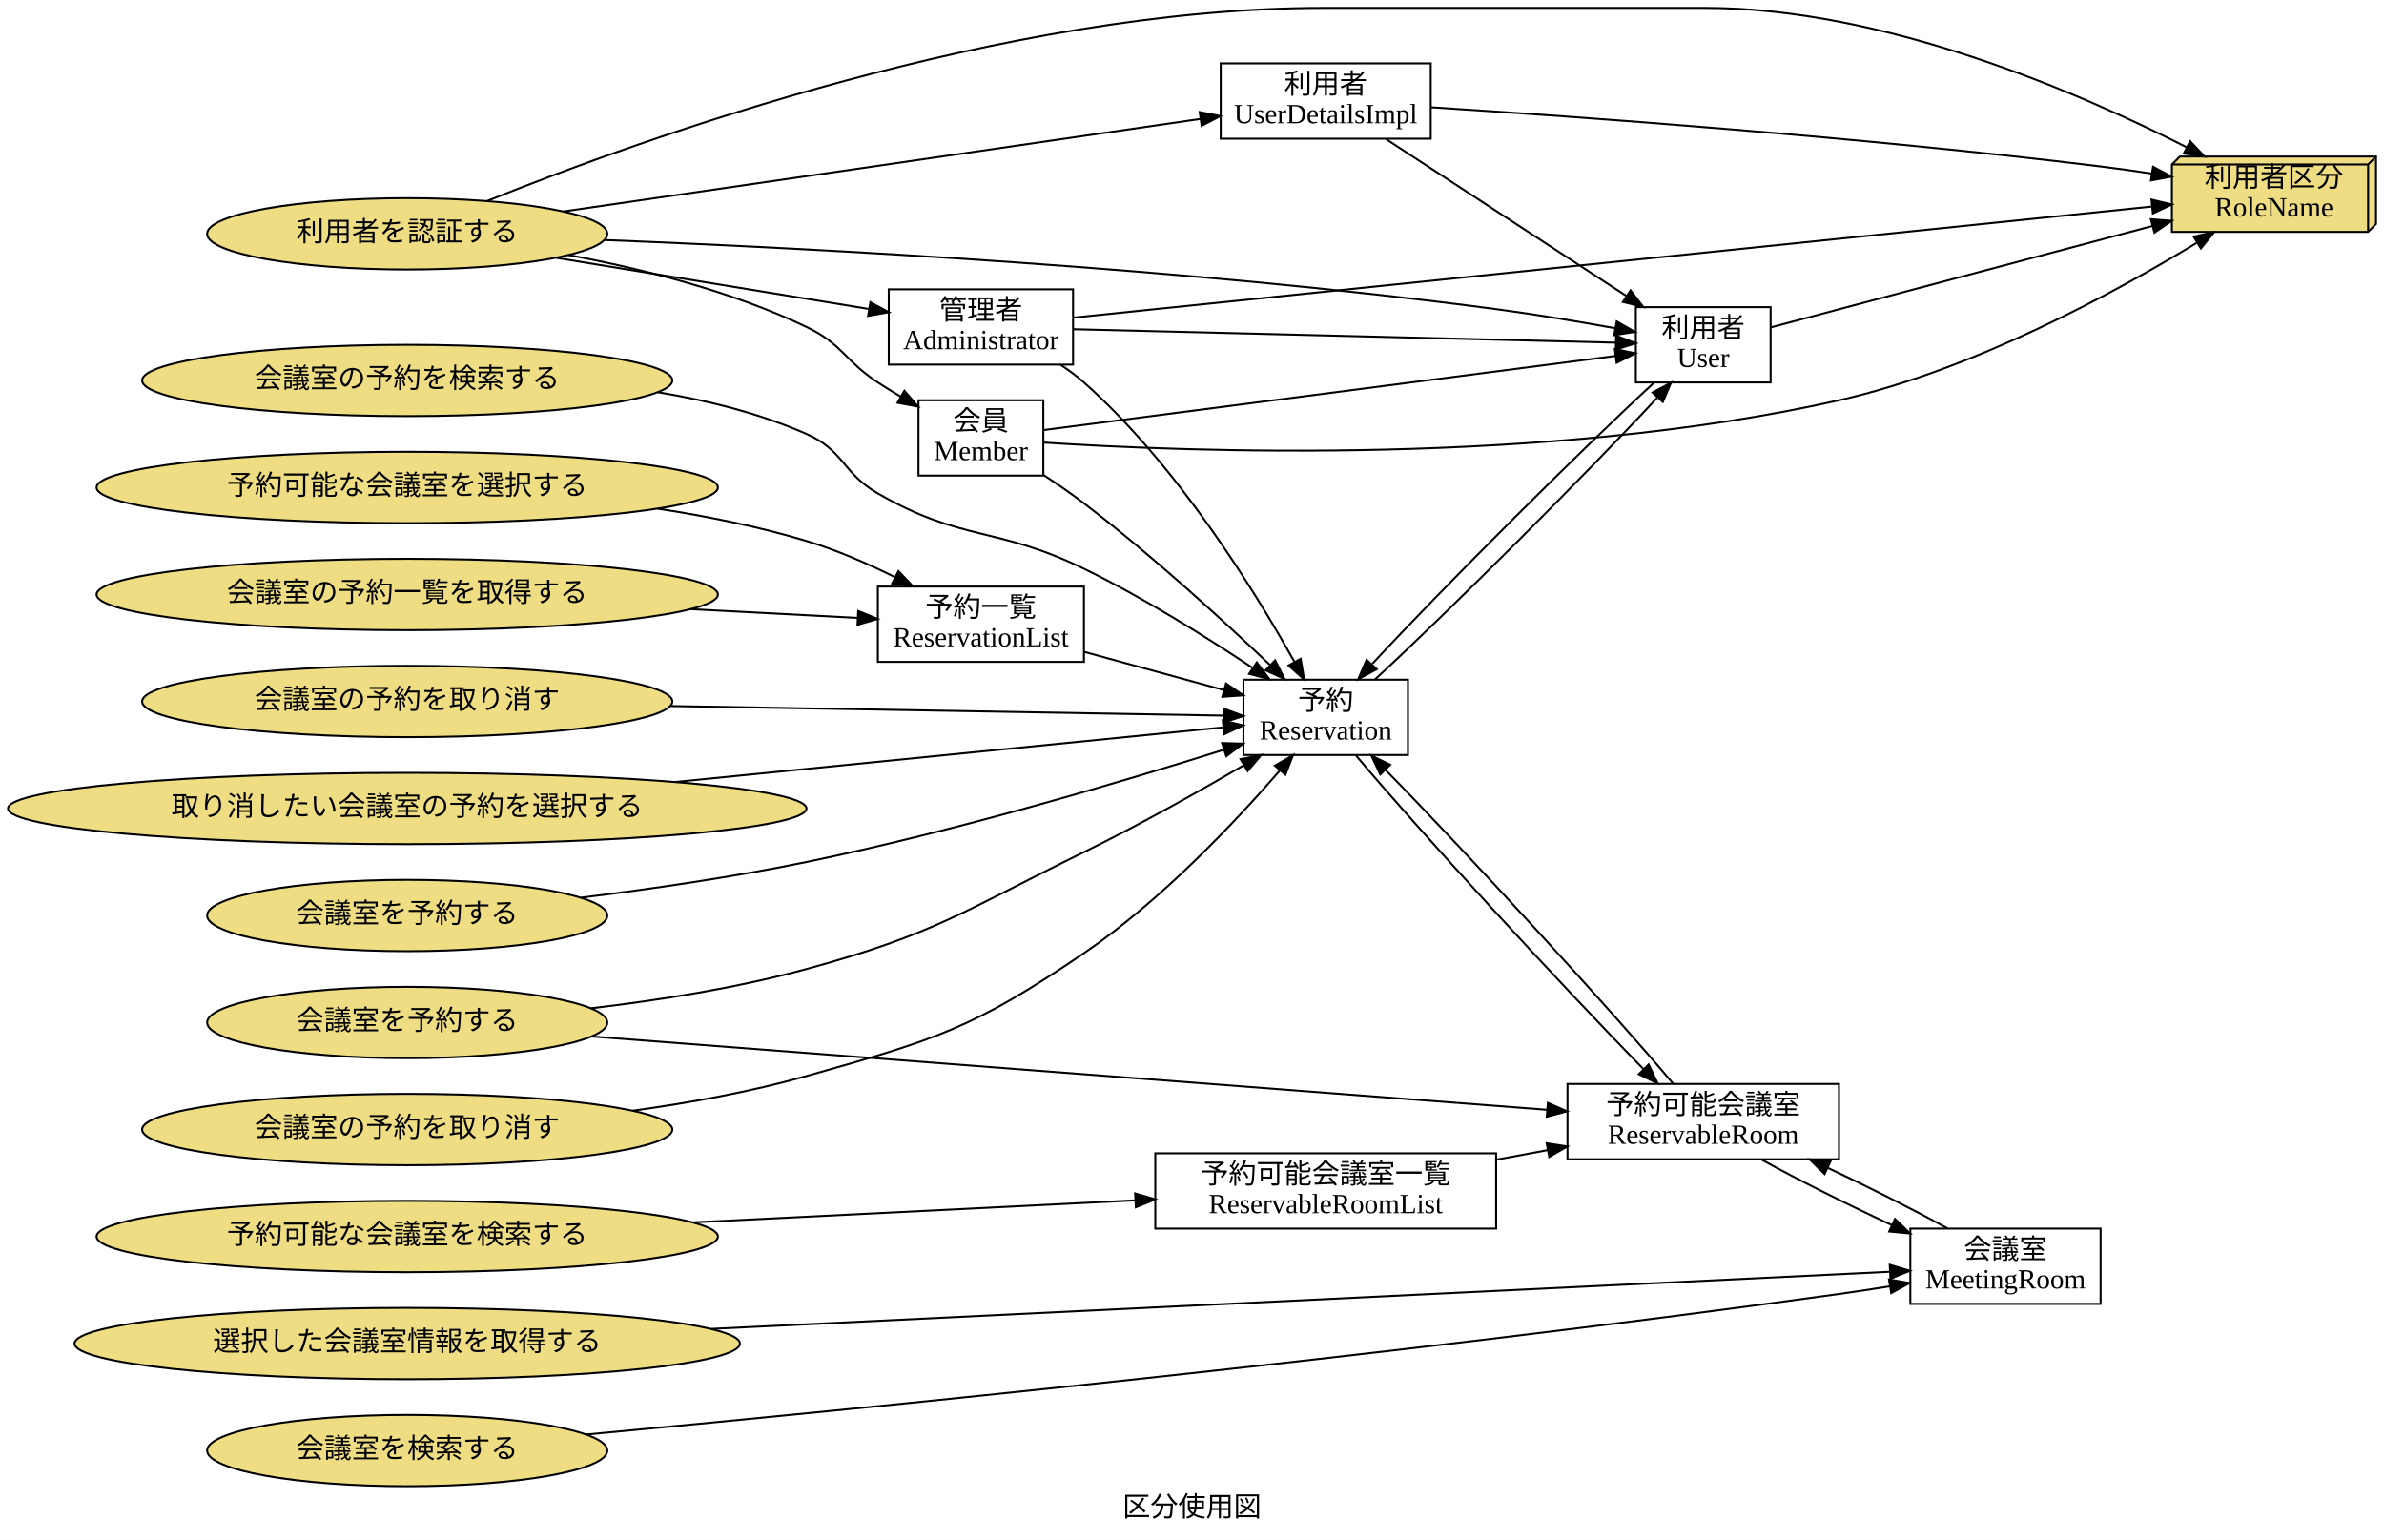
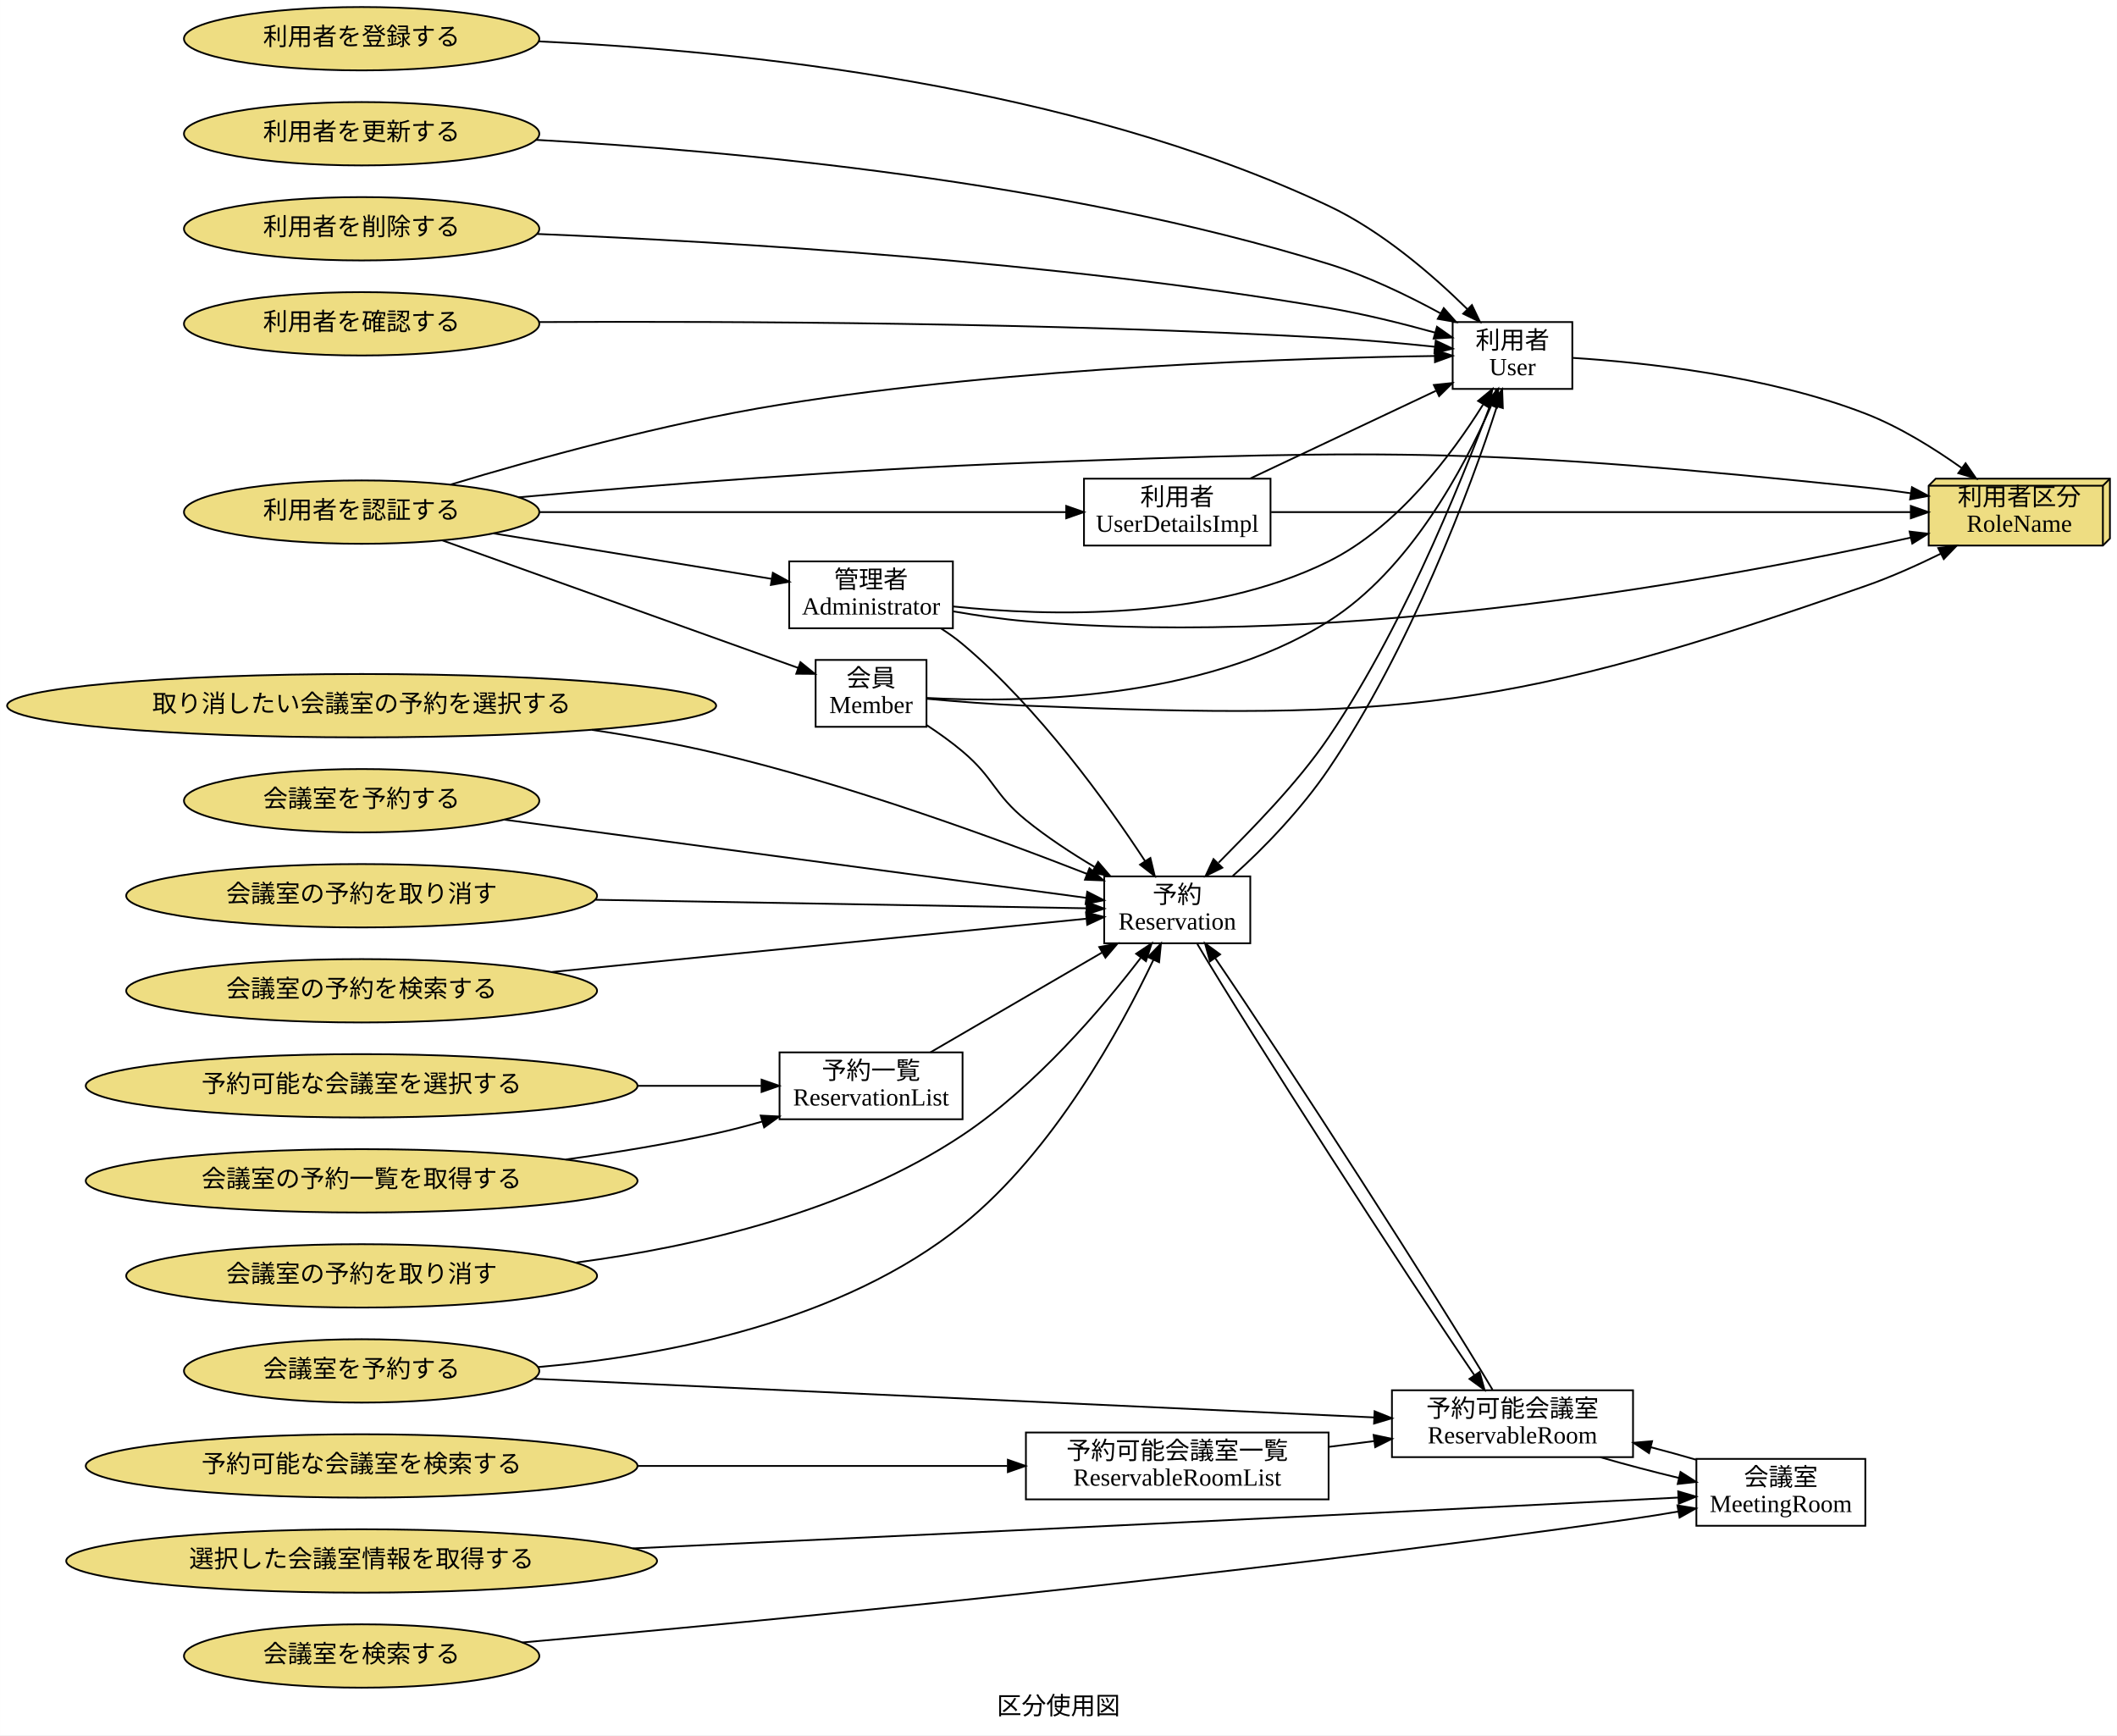
- <svg xmlns="http://www.w3.org/2000/svg" xmlns:xlink="http://www.w3.org/1999/xlink" width="1203pt" height="777pt" viewBox="0.00 0.00 1202.96 777.00">
-   <g id="graph0" class="graph" transform="scale(1 1) rotate(0) translate(4 773)">
-     <polygon fill="white" stroke="transparent" points="-4,4 -4,-773 1198.96,-773 1198.96,4 -4,4" />
+ <svg xmlns="http://www.w3.org/2000/svg" xmlns:xlink="http://www.w3.org/1999/xlink" width="1203pt" height="986pt" viewBox="0.00 0.00 1202.96 986.00">
+   <g id="graph0" class="graph" transform="scale(1 1) rotate(0) translate(4 982)">
+     <polygon fill="white" stroke="transparent" points="-4,4 -4,-982 1198.96,-982 1198.96,4 -4,4" />
    <text text-anchor="middle" x="597.48" y="-7.8" font-family="Times New Roman,serif" font-size="14.00">区分使用図
        </text>
    <g id="node1" class="node">
-       <polygon fill="#eedd82" stroke="black" points="1194.96,-694 1095.96,-694 1091.96,-690 1091.96,-656 1190.96,-656 1194.96,-660 1194.96,-694" />
-       <polyline fill="none" stroke="black" points="1190.96,-690 1091.96,-690 " />
-       <polyline fill="none" stroke="black" points="1190.96,-690 1190.96,-656 " />
-       <polyline fill="none" stroke="black" points="1190.96,-690 1194.96,-694 " />
-       <text text-anchor="middle" x="1143.46" y="-678.8" font-family="Times New Roman,serif" font-size="14.00">
+       <polygon fill="#eedd82" stroke="black" points="1194.96,-710 1095.96,-710 1091.96,-706 1091.96,-672 1190.96,-672 1194.96,-676 1194.96,-710" />
+       <polyline fill="none" stroke="black" points="1190.96,-706 1091.96,-706 " />
+       <polyline fill="none" stroke="black" points="1190.96,-706 1190.96,-672 " />
+       <polyline fill="none" stroke="black" points="1190.96,-706 1194.96,-710 " />
+       <text text-anchor="middle" x="1143.46" y="-694.8" font-family="Times New Roman,serif" font-size="14.00">
                利用者区分
            </text>
-       <text text-anchor="middle" x="1143.46" y="-663.8" font-family="Times New Roman,serif" font-size="14.00">
+       <text text-anchor="middle" x="1143.46" y="-679.8" font-family="Times New Roman,serif" font-size="14.00">
                RoleName
            </text>
    </g>
    <g id="node2" class="node">
      <g id="a_node2">
        <a xlink:href="https://github.com/k2works/application_programing_excercise_2022/tree/take13/src/main/java/mrs/application/scenario/MeetingRoomReservationScenario.java" xlink:title="MeetingRoomReservationScenario.cancel(Reservation)">
-           <ellipse fill="#eedd82" stroke="black" cx="201.48" cy="-419" rx="133.78" ry="18" />
-           <text text-anchor="middle" x="201.48" y="-415.3" font-family="Times New Roman,serif" font-size="14.00">会議室の予約を取り消す
-                     </text>
-         </a>
-       </g>
-     </g>
-     <g id="node18" class="node">
-       <polygon fill="white" stroke="black" points="706.46,-430 623.46,-430 623.46,-392 706.46,-392 706.46,-430" />
-       <text text-anchor="middle" x="664.96" y="-414.8" font-family="Times New Roman,serif" font-size="14.00">予約
-             </text>
-       <text text-anchor="middle" x="664.96" y="-399.8" font-family="Times New Roman,serif" font-size="14.00">
+           <ellipse fill="#eedd82" stroke="black" cx="201.48" cy="-257" rx="133.78" ry="18" />
+           <text text-anchor="middle" x="201.48" y="-253.3" font-family="Times New Roman,serif" font-size="14.00">会議室の予約を取り消す
+                     </text>
+         </a>
+       </g>
+     </g>
+     <g id="node22" class="node">
+       <polygon fill="white" stroke="black" points="706.46,-484 623.46,-484 623.46,-446 706.46,-446 706.46,-484" />
+       <text text-anchor="middle" x="664.96" y="-468.8" font-family="Times New Roman,serif" font-size="14.00">予約
+             </text>
+       <text text-anchor="middle" x="664.96" y="-453.8" font-family="Times New Roman,serif" font-size="14.00">
                Reservation
            </text>
    </g>
    <g id="edge18" class="edge">
-       <path fill="none" stroke="black" d="M334.42,-416.71C427.34,-415.1 546.62,-413.03 613.2,-411.88" />
-       <polygon fill="black" stroke="black" points="613.49,-415.38 623.43,-411.7 613.37,-408.38 613.49,-415.38" />
+       <path fill="none" stroke="black" d="M323.4,-264.57C392.5,-273.75 478.03,-293.74 542.96,-337 584.48,-364.66 622.22,-409.04 644.13,-437.6" />
+       <polygon fill="black" stroke="black" points="641.6,-440.05 650.42,-445.92 647.18,-435.83 641.6,-440.05" />
    </g>
    <g id="node3" class="node">
      <g id="a_node3">
        <a xlink:href="https://github.com/k2works/application_programing_excercise_2022/tree/take13/src/main/java/mrs/application/scenario/MeetingRoomReservationScenario.java" xlink:title="MeetingRoomReservationScenario.findMeetingRoom(RoomId)">
          <ellipse fill="#eedd82" stroke="black" cx="201.48" cy="-95" rx="167.87" ry="18" />
          <text text-anchor="middle" x="201.48" y="-91.3" font-family="Times New Roman,serif" font-size="14.00">選択した会議室情報を取得する
                    </text>
        </a>
      </g>
    </g>
-     <g id="node20" class="node">
+     <g id="node24" class="node">
      <polygon fill="white" stroke="black" points="1055.96,-153 959.96,-153 959.96,-115 1055.96,-115 1055.96,-153" />
      <text text-anchor="middle" x="1007.96" y="-137.8" font-family="Times New Roman,serif" font-size="14.00">
                会議室
            </text>
      <text text-anchor="middle" x="1007.96" y="-122.8" font-family="Times New Roman,serif" font-size="14.00">
                MeetingRoom
            </text>
    </g>
    <g id="edge19" class="edge">
-       <path fill="none" stroke="black" d="M354.74,-102.38C535.11,-111.13 826.58,-125.26 949.44,-131.21" />
-       <polygon fill="black" stroke="black" points="949.59,-134.72 959.74,-131.71 949.92,-127.73 949.59,-134.72" />
+       <path fill="none" stroke="black" d="M355.57,-102.12C465.58,-107.27 617.43,-114.44 750.96,-121 819.3,-124.35 897.9,-128.37 949.77,-131.04" />
+       <polygon fill="black" stroke="black" points="949.62,-134.54 959.78,-131.56 949.98,-127.55 949.62,-134.54" />
    </g>
    <g id="node4" class="node">
      <g id="a_node4">
        <a xlink:href="https://github.com/k2works/application_programing_excercise_2022/tree/take13/src/main/java/mrs/application/scenario/MeetingRoomReservationScenario.java" xlink:title="MeetingRoomReservationScenario.findOne(ReservationId)">
-           <ellipse fill="#eedd82" stroke="black" cx="201.48" cy="-365" rx="201.46" ry="18" />
-           <text text-anchor="middle" x="201.48" y="-361.3" font-family="Times New Roman,serif" font-size="14.00">取り消したい会議室の予約を選択する
+           <ellipse fill="#eedd82" stroke="black" cx="201.48" cy="-581" rx="201.46" ry="18" />
+           <text text-anchor="middle" x="201.48" y="-577.3" font-family="Times New Roman,serif" font-size="14.00">取り消したい会議室の予約を選択する
                    </text>
        </a>
      </g>
    </g>
    <g id="edge20" class="edge">
-       <path fill="none" stroke="black" d="M336.58,-378.37C429.16,-387.6 547.08,-399.35 613.16,-405.94" />
-       <polygon fill="black" stroke="black" points="613.01,-409.44 623.3,-406.95 613.7,-402.47 613.01,-409.44" />
+       <path fill="none" stroke="black" d="M332.31,-567.28C355.96,-563.71 380.32,-559.33 402.96,-554 477.98,-536.34 561.86,-505.69 613.79,-485.38" />
+       <polygon fill="black" stroke="black" points="615.08,-488.63 623.11,-481.71 612.52,-482.12 615.08,-488.63" />
    </g>
    <g id="node5" class="node">
      <g id="a_node5">
        <a xlink:href="https://github.com/k2works/application_programing_excercise_2022/tree/take13/src/main/java/mrs/application/scenario/MeetingRoomReservationScenario.java" xlink:title="MeetingRoomReservationScenario.findReservations(ReservableRoomId)">
-           <ellipse fill="#eedd82" stroke="black" cx="201.48" cy="-527" rx="156.77" ry="18" />
-           <text text-anchor="middle" x="201.48" y="-523.3" font-family="Times New Roman,serif" font-size="14.00">予約可能な会議室を選択する
-                     </text>
-         </a>
-       </g>
-     </g>
-     <g id="node19" class="node">
-       <polygon fill="white" stroke="black" points="542.96,-477 438.96,-477 438.96,-439 542.96,-439 542.96,-477" />
-       <text text-anchor="middle" x="490.96" y="-461.8" font-family="Times New Roman,serif" font-size="14.00">
+           <ellipse fill="#eedd82" stroke="black" cx="201.48" cy="-365" rx="156.77" ry="18" />
+           <text text-anchor="middle" x="201.48" y="-361.3" font-family="Times New Roman,serif" font-size="14.00">予約可能な会議室を選択する
+                     </text>
+         </a>
+       </g>
+     </g>
+     <g id="node23" class="node">
+       <polygon fill="white" stroke="black" points="542.96,-384 438.96,-384 438.96,-346 542.96,-346 542.96,-384" />
+       <text text-anchor="middle" x="490.96" y="-368.8" font-family="Times New Roman,serif" font-size="14.00">
                予約一覧
            </text>
-       <text text-anchor="middle" x="490.96" y="-446.8" font-family="Times New Roman,serif" font-size="14.00">
+       <text text-anchor="middle" x="490.96" y="-353.8" font-family="Times New Roman,serif" font-size="14.00">
                ReservationList
            </text>
    </g>
    <g id="edge21" class="edge">
-       <path fill="none" stroke="black" d="M327.84,-516.32C353.03,-512.45 379.08,-507.17 402.96,-500 417.97,-495.49 433.62,-488.68 447.43,-481.84" />
-       <polygon fill="black" stroke="black" points="449.35,-484.8 456.67,-477.14 446.17,-478.56 449.35,-484.8" />
+       <path fill="none" stroke="black" d="M358.42,-365C383.26,-365 407.62,-365 428.48,-365" />
+       <polygon fill="black" stroke="black" points="428.75,-368.5 438.75,-365 428.75,-361.5 428.75,-368.5" />
    </g>
    <g id="node6" class="node">
      <g id="a_node6">
        <a xlink:href="https://github.com/k2works/application_programing_excercise_2022/tree/take13/src/main/java/mrs/application/scenario/MeetingRoomReservationScenario.java" xlink:title="MeetingRoomReservationScenario.reserve(Reservation)">
-           <ellipse fill="#eedd82" stroke="black" cx="201.48" cy="-311" rx="100.98" ry="18" />
-           <text text-anchor="middle" x="201.48" y="-307.3" font-family="Times New Roman,serif" font-size="14.00">会議室を予約する
+           <ellipse fill="#eedd82" stroke="black" cx="201.48" cy="-527" rx="100.98" ry="18" />
+           <text text-anchor="middle" x="201.48" y="-523.3" font-family="Times New Roman,serif" font-size="14.00">会議室を予約する
                    </text>
        </a>
      </g>
    </g>
    <g id="edge22" class="edge">
-       <path fill="none" stroke="black" d="M289.27,-320.02C324.71,-324.4 365.99,-330.38 402.96,-338 477.21,-353.31 561.38,-378.26 613.58,-394.66" />
-       <polygon fill="black" stroke="black" points="612.67,-398.04 623.26,-397.72 614.78,-391.37 612.67,-398.04" />
+       <path fill="none" stroke="black" d="M282.6,-516.24C377.58,-503.48 533.02,-482.59 612.96,-471.85" />
+       <polygon fill="black" stroke="black" points="613.81,-475.27 623.26,-470.47 612.88,-468.33 613.81,-475.27" />
    </g>
    <g id="node7" class="node">
      <g id="a_node7">
-         <a xlink:href="https://github.com/k2works/application_programing_excercise_2022/tree/take13/src/main/java/mrs/application/service/auth/UserService.java" xlink:title="UserService.loadUserByUsername(String)">
-           <ellipse fill="#eedd82" stroke="black" cx="201.48" cy="-655" rx="100.98" ry="18" />
-           <text text-anchor="middle" x="201.48" y="-651.3" font-family="Times New Roman,serif" font-size="14.00">利用者を認証する
-                     </text>
-         </a>
-       </g>
-     </g>
-     <g id="edge25" class="edge">
-       <path fill="none" stroke="black" d="M241.79,-671.58C320.45,-703.19 503.45,-769 663.96,-769 663.96,-769 663.96,-769 856.46,-769 946.39,-769 1044.62,-726.54 1099.38,-698.7" />
-       <polygon fill="black" stroke="black" points="1101.15,-701.72 1108.43,-694.02 1097.94,-695.5 1101.15,-701.72" />
-     </g>
-     <g id="node14" class="node">
-       <polygon fill="white" stroke="black" points="537.46,-627 444.46,-627 444.46,-589 537.46,-589 537.46,-627" />
-       <text text-anchor="middle" x="490.96" y="-611.8" font-family="Times New Roman,serif" font-size="14.00">管理者
-             </text>
-       <text text-anchor="middle" x="490.96" y="-596.8" font-family="Times New Roman,serif" font-size="14.00">
-                 Administrator
+         <a xlink:href="https://github.com/k2works/application_programing_excercise_2022/tree/take13/src/main/java/mrs/application/service/auth/UserManagementService.java" xlink:title="UserManagementService.delete(User)">
+           <ellipse fill="#eedd82" stroke="black" cx="201.48" cy="-852" rx="100.98" ry="18" />
+           <text text-anchor="middle" x="201.48" y="-848.3" font-family="Times New Roman,serif" font-size="14.00">利用者を削除する
+                     </text>
+         </a>
+       </g>
+     </g>
+     <g id="node20" class="node">
+       <polygon fill="white" stroke="black" points="889.46,-799 821.46,-799 821.46,-761 889.46,-761 889.46,-799" />
+       <text text-anchor="middle" x="855.46" y="-783.8" font-family="Times New Roman,serif" font-size="14.00">利用者
+             </text>
+       <text text-anchor="middle" x="855.46" y="-768.8" font-family="Times New Roman,serif" font-size="14.00">
+                 User
            </text>
    </g>
    <g id="edge23" class="edge">
-       <path fill="none" stroke="black" d="M276.52,-642.9C325.75,-634.85 389.38,-624.44 434.32,-617.1" />
-       <polygon fill="black" stroke="black" points="435.16,-620.51 444.46,-615.44 434.03,-613.6 435.16,-620.51" />
-     </g>
-     <g id="node15" class="node">
-       <polygon fill="white" stroke="black" points="522.46,-571 459.46,-571 459.46,-533 522.46,-533 522.46,-571" />
-       <text text-anchor="middle" x="490.96" y="-555.8" font-family="Times New Roman,serif" font-size="14.00">会員
-             </text>
-       <text text-anchor="middle" x="490.96" y="-540.8" font-family="Times New Roman,serif" font-size="14.00">
-                 Member
-             </text>
-     </g>
-     <g id="edge24" class="edge">
-       <path fill="none" stroke="black" d="M282.72,-644.33C320.49,-637.3 365.38,-625.95 402.96,-608 421.25,-599.26 422.03,-591.13 438.96,-580 442.67,-577.56 446.61,-575.14 450.59,-572.79" />
-       <polygon fill="black" stroke="black" points="452.35,-575.81 459.29,-567.81 448.88,-569.74 452.35,-575.81" />
-     </g>
-     <g id="node16" class="node">
-       <polygon fill="white" stroke="black" points="889.46,-618 821.46,-618 821.46,-580 889.46,-580 889.46,-618" />
-       <text text-anchor="middle" x="855.46" y="-602.8" font-family="Times New Roman,serif" font-size="14.00">利用者
-             </text>
-       <text text-anchor="middle" x="855.46" y="-587.8" font-family="Times New Roman,serif" font-size="14.00">
-                 User
-             </text>
-     </g>
-     <g id="edge26" class="edge">
-       <path fill="none" stroke="black" d="M300.94,-651.88C411.01,-647.54 594.36,-637.74 750.96,-617 770.8,-614.37 792.63,-610.69 811.12,-607.34" />
-       <polygon fill="black" stroke="black" points="811.81,-610.78 821.01,-605.53 810.54,-603.89 811.81,-610.78" />
-     </g>
-     <g id="node17" class="node">
-       <polygon fill="white" stroke="black" points="717.96,-741 611.96,-741 611.96,-703 717.96,-703 717.96,-741" />
-       <text text-anchor="middle" x="664.96" y="-725.8" font-family="Times New Roman,serif" font-size="14.00">利用者
-             </text>
-       <text text-anchor="middle" x="664.96" y="-710.8" font-family="Times New Roman,serif" font-size="14.00">
-                 UserDetailsImpl
-             </text>
-     </g>
-     <g id="edge27" class="edge">
-       <path fill="none" stroke="black" d="M280.24,-666.29C370.74,-679.43 518.38,-700.86 601.67,-712.96" />
-       <polygon fill="black" stroke="black" points="601.35,-716.45 611.75,-714.42 602.36,-709.52 601.35,-716.45" />
+       <path fill="none" stroke="black" d="M301.21,-849.05C411.52,-844.56 595.08,-833.52 750.96,-807 771.04,-803.58 792.92,-798.14 811.36,-793.03" />
+       <polygon fill="black" stroke="black" points="812.55,-796.33 821.22,-790.24 810.65,-789.59 812.55,-796.33" />
    </g>
    <g id="node8" class="node">
      <g id="a_node8">
-         <a xlink:href="https://github.com/k2works/application_programing_excercise_2022/tree/take13/src/main/java/mrs/application/service/reservation/ReservationService.java" xlink:title="ReservationService.cancel(Reservation)">
-           <ellipse fill="#eedd82" stroke="black" cx="201.48" cy="-203" rx="133.78" ry="18" />
-           <text text-anchor="middle" x="201.48" y="-199.3" font-family="Times New Roman,serif" font-size="14.00">会議室の予約を取り消す
-                     </text>
-         </a>
-       </g>
-     </g>
-     <g id="edge28" class="edge">
-       <path fill="none" stroke="black" d="M315.24,-212.5C344.16,-216.48 375,-222.1 402.96,-230 468.45,-248.5 486.68,-253.75 542.96,-292 581.83,-318.42 619.24,-358.11 641.91,-384.28" />
-       <polygon fill="black" stroke="black" points="639.31,-386.62 648.46,-391.94 644.62,-382.07 639.31,-386.62" />
+         <a xlink:href="https://github.com/k2works/application_programing_excercise_2022/tree/take13/src/main/java/mrs/application/service/auth/UserManagementService.java" xlink:title="UserManagementService.findAll()">
+           <ellipse fill="#eedd82" stroke="black" cx="201.48" cy="-798" rx="100.98" ry="18" />
+           <text text-anchor="middle" x="201.48" y="-794.3" font-family="Times New Roman,serif" font-size="14.00">利用者を確認する
+                     </text>
+         </a>
+       </g>
+     </g>
+     <g id="edge24" class="edge">
+       <path fill="none" stroke="black" d="M302.15,-798.99C412.13,-799.51 594.31,-798.7 750.96,-790 770.79,-788.9 792.7,-786.9 811.23,-784.97" />
+       <polygon fill="black" stroke="black" points="811.85,-788.43 821.42,-783.89 811.11,-781.47 811.85,-788.43" />
    </g>
    <g id="node9" class="node">
      <g id="a_node9">
-         <a xlink:href="https://github.com/k2works/application_programing_excercise_2022/tree/take13/src/main/java/mrs/application/service/reservation/ReservationService.java" xlink:title="ReservationService.findOne(ReservationId)">
-           <ellipse fill="#eedd82" stroke="black" cx="201.48" cy="-581" rx="133.78" ry="18" />
-           <text text-anchor="middle" x="201.48" y="-577.3" font-family="Times New Roman,serif" font-size="14.00">会議室の予約を検索する
-                     </text>
-         </a>
-       </g>
-     </g>
-     <g id="edge29" class="edge">
-       <path fill="none" stroke="black" d="M327.91,-575.07C353.47,-570.86 379.66,-564.25 402.96,-554 422.03,-545.62 420.92,-534.39 438.96,-524 481.61,-499.44 498.71,-507.52 542.96,-486 572.72,-471.53 604.45,-451.68 627.95,-436.03" />
-       <polygon fill="black" stroke="black" points="630.19,-438.75 636.53,-430.26 626.28,-432.94 630.19,-438.75" />
+         <a xlink:href="https://github.com/k2works/application_programing_excercise_2022/tree/take13/src/main/java/mrs/application/service/auth/UserManagementService.java" xlink:title="UserManagementService.regist(User)">
+           <ellipse fill="#eedd82" stroke="black" cx="201.48" cy="-960" rx="100.98" ry="18" />
+           <text text-anchor="middle" x="201.48" y="-956.3" font-family="Times New Roman,serif" font-size="14.00">利用者を登録する
+                     </text>
+         </a>
+       </g>
+     </g>
+     <g id="edge25" class="edge">
+       <path fill="none" stroke="black" d="M302.07,-958.49C415.76,-953.28 604.86,-933.83 750.96,-865 781.23,-850.74 810.17,-825.65 829.72,-806.42" />
+       <polygon fill="black" stroke="black" points="832.42,-808.67 836.99,-799.11 827.45,-803.73 832.42,-808.67" />
    </g>
    <g id="node10" class="node">
      <g id="a_node10">
-         <a xlink:href="https://github.com/k2works/application_programing_excercise_2022/tree/take13/src/main/java/mrs/application/service/reservation/ReservationService.java" xlink:title="ReservationService.findReservations(ReservableRoomId)">
-           <ellipse fill="#eedd82" stroke="black" cx="201.48" cy="-473" rx="156.77" ry="18" />
-           <text text-anchor="middle" x="201.48" y="-469.3" font-family="Times New Roman,serif" font-size="14.00">会議室の予約一覧を取得する
-                     </text>
-         </a>
-       </g>
-     </g>
-     <g id="edge30" class="edge">
-       <path fill="none" stroke="black" d="M344.54,-465.59C374.12,-464.04 403.8,-462.5 428.56,-461.2" />
-       <polygon fill="black" stroke="black" points="429.05,-464.68 438.86,-460.67 428.69,-457.69 429.05,-464.68" />
+         <a xlink:href="https://github.com/k2works/application_programing_excercise_2022/tree/take13/src/main/java/mrs/application/service/auth/UserManagementService.java" xlink:title="UserManagementService.update(User)">
+           <ellipse fill="#eedd82" stroke="black" cx="201.48" cy="-906" rx="100.98" ry="18" />
+           <text text-anchor="middle" x="201.48" y="-902.3" font-family="Times New Roman,serif" font-size="14.00">利用者を更新する
+                     </text>
+         </a>
+       </g>
+     </g>
+     <g id="edge26" class="edge">
+       <path fill="none" stroke="black" d="M300.43,-902.53C411.8,-896.38 598.01,-879.3 750.96,-832 772.92,-825.21 795.9,-814.12 814.62,-803.92" />
+       <polygon fill="black" stroke="black" points="816.41,-806.93 823.44,-799.01 813,-800.81 816.41,-806.93" />
    </g>
    <g id="node11" class="node">
      <g id="a_node11">
-         <a xlink:href="https://github.com/k2works/application_programing_excercise_2022/tree/take13/src/main/java/mrs/application/service/reservation/ReservationService.java" xlink:title="ReservationService.reserve(Reservation)">
-           <ellipse fill="#eedd82" stroke="black" cx="201.48" cy="-257" rx="100.98" ry="18" />
-           <text text-anchor="middle" x="201.48" y="-253.3" font-family="Times New Roman,serif" font-size="14.00">会議室を予約する
-                     </text>
-         </a>
-       </g>
+         <a xlink:href="https://github.com/k2works/application_programing_excercise_2022/tree/take13/src/main/java/mrs/application/service/auth/UserService.java" xlink:title="UserService.loadUserByUsername(String)">
+           <ellipse fill="#eedd82" stroke="black" cx="201.48" cy="-691" rx="100.98" ry="18" />
+           <text text-anchor="middle" x="201.48" y="-687.3" font-family="Times New Roman,serif" font-size="14.00">利用者を認証する
+                     </text>
+         </a>
+       </g>
+     </g>
+     <g id="edge29" class="edge">
+       <path fill="none" stroke="black" d="M290.62,-699.41C366.85,-706.25 480.06,-715.33 578.96,-719 790.91,-726.87 845,-726.84 1055.96,-705 1064.34,-704.13 1073.14,-702.99 1081.78,-701.72" />
+       <polygon fill="black" stroke="black" points="1082.46,-705.16 1091.82,-700.19 1081.41,-698.24 1082.46,-705.16" />
+     </g>
+     <g id="node18" class="node">
+       <polygon fill="white" stroke="black" points="537.46,-663 444.46,-663 444.46,-625 537.46,-625 537.46,-663" />
+       <text text-anchor="middle" x="490.96" y="-647.8" font-family="Times New Roman,serif" font-size="14.00">管理者
+             </text>
+       <text text-anchor="middle" x="490.96" y="-632.8" font-family="Times New Roman,serif" font-size="14.00">
+                 Administrator
+             </text>
+     </g>
+     <g id="edge27" class="edge">
+       <path fill="none" stroke="black" d="M276.52,-678.9C325.75,-670.85 389.38,-660.44 434.32,-653.1" />
+       <polygon fill="black" stroke="black" points="435.16,-656.51 444.46,-651.44 434.03,-649.6 435.16,-656.51" />
+     </g>
+     <g id="node19" class="node">
+       <polygon fill="white" stroke="black" points="522.46,-607 459.46,-607 459.46,-569 522.46,-569 522.46,-607" />
+       <text text-anchor="middle" x="490.96" y="-591.8" font-family="Times New Roman,serif" font-size="14.00">会員
+             </text>
+       <text text-anchor="middle" x="490.96" y="-576.8" font-family="Times New Roman,serif" font-size="14.00">
+                 Member
+             </text>
+     </g>
+     <g id="edge28" class="edge">
+       <path fill="none" stroke="black" d="M247.4,-674.91C302.85,-655.04 396.34,-621.55 449.6,-602.46" />
+       <polygon fill="black" stroke="black" points="450.83,-605.74 459.06,-599.07 448.47,-599.15 450.83,-605.74" />
+     </g>
+     <g id="edge30" class="edge">
+       <path fill="none" stroke="black" d="M252.2,-706.69C299.66,-720.99 373.45,-741.44 438.96,-752 573.6,-773.71 735.41,-778.63 811.25,-779.71" />
+       <polygon fill="black" stroke="black" points="811.33,-783.21 821.37,-779.84 811.42,-776.22 811.33,-783.21" />
+     </g>
+     <g id="node21" class="node">
+       <polygon fill="white" stroke="black" points="717.96,-710 611.96,-710 611.96,-672 717.96,-672 717.96,-710" />
+       <text text-anchor="middle" x="664.96" y="-694.8" font-family="Times New Roman,serif" font-size="14.00">利用者
+             </text>
+       <text text-anchor="middle" x="664.96" y="-679.8" font-family="Times New Roman,serif" font-size="14.00">
+                 UserDetailsImpl
+             </text>
    </g>
    <g id="edge31" class="edge">
-       <path fill="none" stroke="black" d="M294.07,-264.17C328.61,-268.22 367.98,-274.46 402.96,-284 468.11,-301.77 482.32,-313.3 542.96,-343 570.38,-356.43 600.29,-373.22 623.52,-386.75" />
-       <polygon fill="black" stroke="black" points="621.99,-389.92 632.39,-391.96 625.54,-383.88 621.99,-389.92" />
-     </g>
-     <g id="node21" class="node">
-       <polygon fill="white" stroke="black" points="923.96,-226 786.96,-226 786.96,-188 923.96,-188 923.96,-226" />
-       <text text-anchor="middle" x="855.46" y="-210.8" font-family="Times New Roman,serif" font-size="14.00">
-                 予約可能会議室
-             </text>
-       <text text-anchor="middle" x="855.46" y="-195.8" font-family="Times New Roman,serif" font-size="14.00">
-                 ReservableRoom
-             </text>
-     </g>
-     <g id="edge32" class="edge">
-       <path fill="none" stroke="black" d="M294.51,-249.94C423.44,-240.06 655.55,-222.25 776.46,-212.98" />
-       <polygon fill="black" stroke="black" points="777.04,-216.45 786.74,-212.19 776.5,-209.47 777.04,-216.45" />
+       <path fill="none" stroke="black" d="M302.33,-691C393.39,-691 525.08,-691 601.87,-691" />
+       <polygon fill="black" stroke="black" points="601.87,-694.5 611.87,-691 601.87,-687.5 601.87,-694.5" />
    </g>
    <g id="node12" class="node">
      <g id="a_node12">
+         <a xlink:href="https://github.com/k2works/application_programing_excercise_2022/tree/take13/src/main/java/mrs/application/service/reservation/ReservationService.java" xlink:title="ReservationService.cancel(Reservation)">
+           <ellipse fill="#eedd82" stroke="black" cx="201.48" cy="-473" rx="133.78" ry="18" />
+           <text text-anchor="middle" x="201.48" y="-469.3" font-family="Times New Roman,serif" font-size="14.00">会議室の予約を取り消す
+                     </text>
+         </a>
+       </g>
+     </g>
+     <g id="edge32" class="edge">
+       <path fill="none" stroke="black" d="M334.42,-470.71C427.34,-469.1 546.62,-467.03 613.2,-465.88" />
+       <polygon fill="black" stroke="black" points="613.49,-469.38 623.43,-465.7 613.37,-462.38 613.49,-469.38" />
+     </g>
+     <g id="node13" class="node">
+       <g id="a_node13">
+         <a xlink:href="https://github.com/k2works/application_programing_excercise_2022/tree/take13/src/main/java/mrs/application/service/reservation/ReservationService.java" xlink:title="ReservationService.findOne(ReservationId)">
+           <ellipse fill="#eedd82" stroke="black" cx="201.48" cy="-419" rx="133.78" ry="18" />
+           <text text-anchor="middle" x="201.48" y="-415.3" font-family="Times New Roman,serif" font-size="14.00">会議室の予約を検索する
+                     </text>
+         </a>
+       </g>
+     </g>
+     <g id="edge33" class="edge">
+       <path fill="none" stroke="black" d="M309.52,-429.67C404.94,-439.18 540.43,-452.69 613.15,-459.94" />
+       <polygon fill="black" stroke="black" points="613.12,-463.45 623.42,-460.96 613.81,-456.48 613.12,-463.45" />
+     </g>
+     <g id="node14" class="node">
+       <g id="a_node14">
+         <a xlink:href="https://github.com/k2works/application_programing_excercise_2022/tree/take13/src/main/java/mrs/application/service/reservation/ReservationService.java" xlink:title="ReservationService.findReservations(ReservableRoomId)">
+           <ellipse fill="#eedd82" stroke="black" cx="201.48" cy="-311" rx="156.77" ry="18" />
+           <text text-anchor="middle" x="201.48" y="-307.3" font-family="Times New Roman,serif" font-size="14.00">会議室の予約一覧を取得する
+                     </text>
+         </a>
+       </g>
+     </g>
+     <g id="edge34" class="edge">
+       <path fill="none" stroke="black" d="M317.56,-323.14C345.66,-327.03 375.53,-331.94 402.96,-338 411.49,-339.88 420.39,-342.21 429.1,-344.7" />
+       <polygon fill="black" stroke="black" points="428.24,-348.1 438.82,-347.57 430.22,-341.38 428.24,-348.1" />
+     </g>
+     <g id="node15" class="node">
+       <g id="a_node15">
+         <a xlink:href="https://github.com/k2works/application_programing_excercise_2022/tree/take13/src/main/java/mrs/application/service/reservation/ReservationService.java" xlink:title="ReservationService.reserve(Reservation)">
+           <ellipse fill="#eedd82" stroke="black" cx="201.48" cy="-203" rx="100.98" ry="18" />
+           <text text-anchor="middle" x="201.48" y="-199.3" font-family="Times New Roman,serif" font-size="14.00">会議室を予約する
+                     </text>
+         </a>
+       </g>
+     </g>
+     <g id="edge35" class="edge">
+       <path fill="none" stroke="black" d="M301.8,-205.19C375.55,-211.63 474.75,-231.02 542.96,-286 594.79,-327.78 632.91,-397.65 651.42,-436.59" />
+       <polygon fill="black" stroke="black" points="648.31,-438.2 655.7,-445.79 654.65,-435.24 648.31,-438.2" />
+     </g>
+     <g id="node25" class="node">
+       <polygon fill="white" stroke="black" points="923.96,-192 786.96,-192 786.96,-154 923.96,-154 923.96,-192" />
+       <text text-anchor="middle" x="855.46" y="-176.8" font-family="Times New Roman,serif" font-size="14.00">
+                 予約可能会議室
+             </text>
+       <text text-anchor="middle" x="855.46" y="-161.8" font-family="Times New Roman,serif" font-size="14.00">
+                 ReservableRoom
+             </text>
+     </g>
+     <g id="edge36" class="edge">
+       <path fill="none" stroke="black" d="M299.39,-198.54C429.33,-192.56 657.48,-182.06 776.79,-176.57" />
+       <polygon fill="black" stroke="black" points="777.11,-180.06 786.94,-176.11 776.79,-173.07 777.11,-180.06" />
+     </g>
+     <g id="node16" class="node">
+       <g id="a_node16">
        <a xlink:href="https://github.com/k2works/application_programing_excercise_2022/tree/take13/src/main/java/mrs/application/service/room/RoomService.java" xlink:title="RoomService.findMeetingRoom(RoomId)">
          <ellipse fill="#eedd82" stroke="black" cx="201.48" cy="-41" rx="100.98" ry="18" />
          <text text-anchor="middle" x="201.48" y="-37.3" font-family="Times New Roman,serif" font-size="14.00">会議室を検索する
                    </text>
        </a>
      </g>
    </g>
-     <g id="edge33" class="edge">
-       <path fill="none" stroke="black" d="M291.55,-49.07C427.98,-61.82 696.82,-88.43 923.96,-120 932.29,-121.16 941.06,-122.5 949.66,-123.89" />
-       <polygon fill="black" stroke="black" points="949.2,-127.36 959.63,-125.53 950.33,-120.45 949.2,-127.36" />
-     </g>
-     <g id="node13" class="node">
-       <g id="a_node13">
+     <g id="edge37" class="edge">
+       <path fill="none" stroke="black" d="M292.72,-48.68C429.58,-60.79 697.64,-86.36 923.96,-119 932.3,-120.2 941.08,-121.62 949.68,-123.1" />
+       <polygon fill="black" stroke="black" points="949.2,-126.57 959.66,-124.85 950.41,-119.67 949.2,-126.57" />
+     </g>
+     <g id="node17" class="node">
+       <g id="a_node17">
        <a xlink:href="https://github.com/k2works/application_programing_excercise_2022/tree/take13/src/main/java/mrs/application/service/room/RoomService.java" xlink:title="RoomService.findReservableRooms(ReservedDate)">
          <ellipse fill="#eedd82" stroke="black" cx="201.48" cy="-149" rx="156.77" ry="18" />
          <text text-anchor="middle" x="201.48" y="-145.3" font-family="Times New Roman,serif" font-size="14.00">予約可能な会議室を検索する
                    </text>
        </a>
      </g>
    </g>
-     <g id="node22" class="node">
-       <polygon fill="white" stroke="black" points="750.96,-191 578.96,-191 578.96,-153 750.96,-153 750.96,-191" />
-       <text text-anchor="middle" x="664.96" y="-175.8" font-family="Times New Roman,serif" font-size="14.00">
+     <g id="node26" class="node">
+       <polygon fill="white" stroke="black" points="750.96,-168 578.96,-168 578.96,-130 750.96,-130 750.96,-168" />
+       <text text-anchor="middle" x="664.96" y="-152.8" font-family="Times New Roman,serif" font-size="14.00">
                予約可能会議室一覧
            </text>
-       <text text-anchor="middle" x="664.96" y="-160.8" font-family="Times New Roman,serif" font-size="14.00">
+       <text text-anchor="middle" x="664.96" y="-137.8" font-family="Times New Roman,serif" font-size="14.00">
                ReservableRoomList
            </text>
    </g>
-     <g id="edge34" class="edge">
-       <path fill="none" stroke="black" d="M345.65,-156.14C418.25,-159.75 504.43,-164.05 568.8,-167.26" />
-       <polygon fill="black" stroke="black" points="568.78,-170.76 578.94,-167.76 569.13,-163.77 568.78,-170.76" />
+     <g id="edge38" class="edge">
+       <path fill="none" stroke="black" d="M358.4,-149C428,-149 507.8,-149 568.39,-149" />
+       <polygon fill="black" stroke="black" points="568.7,-152.5 578.7,-149 568.7,-145.5 568.7,-152.5" />
    </g>
    <g id="edge11" class="edge">
-       <path fill="none" stroke="black" d="M537.57,-612.72C550.91,-614.1 565.52,-615.61 578.96,-617 761.97,-635.88 978.43,-658.14 1081.72,-668.76" />
-       <polygon fill="black" stroke="black" points="1081.65,-672.27 1091.95,-669.81 1082.36,-665.31 1081.65,-672.27" />
+       <path fill="none" stroke="black" d="M537.83,-634.58C551.05,-632.28 565.53,-630.15 578.96,-629 762.36,-613.31 978.54,-653.63 1081.72,-676.5" />
+       <polygon fill="black" stroke="black" points="1081.13,-679.96 1091.65,-678.73 1082.66,-673.13 1081.13,-679.96" />
    </g>
    <g id="edge1" class="edge">
-       <path fill="none" stroke="black" d="M537.51,-606.87C607.96,-605.12 742.41,-601.78 811.35,-600.07" />
-       <polygon fill="black" stroke="black" points="811.52,-603.57 821.43,-599.82 811.35,-596.57 811.52,-603.57" />
+       <path fill="none" stroke="black" d="M537.71,-637.37C591.68,-631.73 682.69,-629.18 750.96,-663 790.27,-682.47 821.22,-724.03 838.68,-752" />
+       <polygon fill="black" stroke="black" points="835.91,-754.18 844.08,-760.92 841.89,-750.55 835.91,-754.18" />
    </g>
    <g id="edge12" class="edge">
-       <path fill="none" stroke="black" d="M531.08,-588.96C535.28,-586.21 539.34,-583.22 542.96,-580 589.92,-538.34 628.93,-475.26 649.11,-439.11" />
-       <polygon fill="black" stroke="black" points="652.32,-440.55 654.07,-430.1 646.18,-437.18 652.32,-440.55" />
+       <path fill="none" stroke="black" d="M530.64,-624.93C534.97,-622.17 539.17,-619.18 542.96,-616 586.46,-579.46 625.29,-525.31 646.64,-492.75" />
+       <polygon fill="black" stroke="black" points="649.69,-494.48 652.19,-484.18 643.82,-490.67 649.69,-494.48" />
    </g>
    <g id="edge7" class="edge">
-       <path fill="none" stroke="black" d="M522.57,-549.67C593.95,-545.01 776.6,-537.7 923.96,-571 991.49,-586.26 1062.61,-624.96 1104.73,-650.61" />
-       <polygon fill="black" stroke="black" points="1102.91,-653.6 1113.26,-655.87 1106.59,-647.64 1102.91,-653.6" />
+       <path fill="none" stroke="black" d="M522.53,-584.94C539.19,-583.42 560.19,-581.75 578.96,-581 792.94,-572.41 853.77,-578.46 1055.96,-649 1070.31,-654 1085.38,-660.76 1098.86,-667.38" />
+       <polygon fill="black" stroke="black" points="1097.4,-670.57 1107.9,-671.93 1100.54,-664.31 1097.4,-670.57" />
    </g>
    <g id="edge14" class="edge">
-       <path fill="none" stroke="black" d="M522.56,-555.97C587.03,-564.33 737.03,-583.77 811.26,-593.4" />
-       <polygon fill="black" stroke="black" points="810.85,-596.87 821.22,-594.69 811.75,-589.93 810.85,-596.87" />
+       <path fill="none" stroke="black" d="M522.58,-585.42C573.97,-582.61 678.99,-583.53 750.96,-629 797.18,-658.2 828.02,-716.34 843.28,-751.34" />
+       <polygon fill="black" stroke="black" points="840.23,-753.12 847.34,-760.98 846.68,-750.4 840.23,-753.12" />
    </g>
    <g id="edge2" class="edge">
-       <path fill="none" stroke="black" d="M522.7,-533.21C529.51,-528.74 536.59,-523.86 542.96,-519 576.91,-493.12 613.08,-460.02 636.94,-437.32" />
-       <polygon fill="black" stroke="black" points="639.43,-439.79 644.23,-430.34 634.59,-434.73 639.43,-439.79" />
+       <path fill="none" stroke="black" d="M522.52,-570.01C529.48,-565.43 536.67,-560.3 542.96,-555 561.01,-539.81 560.67,-530.89 578.96,-516 590.9,-506.29 604.86,-497.15 617.98,-489.36" />
+       <polygon fill="black" stroke="black" points="619.99,-492.23 626.89,-484.19 616.48,-486.18 619.99,-492.23" />
    </g>
    <g id="edge3" class="edge">
-       <path fill="none" stroke="black" d="M889.55,-607.79C936.53,-620.28 1023.37,-643.35 1082.02,-658.94" />
-       <polygon fill="black" stroke="black" points="1081.34,-662.38 1091.91,-661.57 1083.14,-655.61 1081.34,-662.38" />
+       <path fill="none" stroke="black" d="M889.68,-778.64C930.18,-776.07 1000.14,-768.6 1055.96,-747 1075.39,-739.48 1095.04,-727.22 1110.69,-716.08" />
+       <polygon fill="black" stroke="black" points="1112.94,-718.77 1118.95,-710.05 1108.81,-713.12 1112.94,-718.77" />
    </g>
    <g id="edge13" class="edge">
-       <path fill="none" stroke="black" d="M830.69,-579.95C794.07,-546.24 724.36,-476.69 688.5,-438.05" />
-       <polygon fill="black" stroke="black" points="690.73,-435.3 681.39,-430.3 685.57,-440.03 690.73,-435.3" />
+       <path fill="none" stroke="black" d="M846.31,-760.91C831.34,-721.52 796.74,-630.5 750.96,-563 733.02,-536.54 707.02,-510.61 688.5,-491.83" />
+       <polygon fill="black" stroke="black" points="690.57,-488.93 681.07,-484.24 685.56,-493.83 690.57,-488.93" />
    </g>
    <g id="edge4" class="edge">
-       <path fill="none" stroke="black" d="M718.14,-718.85C793.07,-714.04 935.41,-703.83 1055.96,-689 1064.32,-687.97 1073.11,-686.73 1081.75,-685.42" />
-       <polygon fill="black" stroke="black" points="1082.44,-688.86 1091.79,-683.86 1081.37,-681.94 1082.44,-688.86" />
+       <path fill="none" stroke="black" d="M718.32,-691C807.22,-691 987.2,-691 1081.58,-691" />
+       <polygon fill="black" stroke="black" points="1081.82,-694.5 1091.82,-691 1081.82,-687.5 1081.82,-694.5" />
    </g>
    <g id="edge9" class="edge">
-       <path fill="none" stroke="black" d="M695.42,-702.78C728.06,-681.48 780.81,-647.06 816.53,-623.75" />
-       <polygon fill="black" stroke="black" points="818.76,-626.48 825.22,-618.08 814.93,-620.62 818.76,-626.48" />
+       <path fill="none" stroke="black" d="M706.4,-710.09C737.48,-724.77 780.3,-744.98 811.89,-759.9" />
+       <polygon fill="black" stroke="black" points="810.78,-763.24 821.32,-764.35 813.77,-756.91 810.78,-763.24" />
    </g>
    <g id="edge8" class="edge">
-       <path fill="none" stroke="black" d="M689.84,-430.14C726.56,-463.95 796.38,-533.63 832.14,-572.19" />
-       <polygon fill="black" stroke="black" points="829.89,-574.91 839.23,-579.92 835.05,-570.18 829.89,-574.91" />
+       <path fill="none" stroke="black" d="M696.54,-484.29C714.03,-499.77 735.49,-522.19 750.96,-545 797.02,-612.9 831.75,-704.6 846.58,-750.98" />
+       <polygon fill="black" stroke="black" points="843.29,-752.19 849.6,-760.7 849.97,-750.11 843.29,-752.19" />
    </g>
    <g id="edge5" class="edge">
-       <path fill="none" stroke="black" d="M680.13,-391.89C710.84,-355.17 784.08,-275.49 825.19,-233.63" />
-       <polygon fill="black" stroke="black" points="827.92,-235.84 832.47,-226.27 822.95,-230.92 827.92,-235.84" />
+       <path fill="none" stroke="black" d="M676.37,-445.58C706.39,-394.88 793.61,-259.4 833.77,-200.63" />
+       <polygon fill="black" stroke="black" points="836.79,-202.43 839.57,-192.21 831.02,-198.46 836.79,-202.43" />
    </g>
    <g id="edge15" class="edge">
-       <path fill="none" stroke="black" d="M543.1,-444.03C565.35,-437.95 591.33,-430.85 613.5,-424.79" />
-       <polygon fill="black" stroke="black" points="614.66,-428.1 623.38,-422.09 612.81,-421.35 614.66,-428.1" />
+       <path fill="none" stroke="black" d="M524.72,-384.04C552.37,-400.12 592.12,-423.23 622.08,-440.65" />
+       <polygon fill="black" stroke="black" points="620.63,-443.86 631.04,-445.86 624.15,-437.8 620.63,-443.86" />
    </g>
    <g id="edge10" class="edge">
-       <path fill="none" stroke="black" d="M978.67,-153.14C961.63,-162.53 939.24,-173.81 918.29,-183.67" />
-       <polygon fill="black" stroke="black" points="916.69,-180.55 909.1,-187.94 919.65,-186.89 916.69,-180.55" />
+       <path fill="none" stroke="black" d="M959.8,-152.53C951.6,-154.93 942.88,-157.33 934.12,-159.62" />
+       <polygon fill="black" stroke="black" points="933.05,-156.29 924.23,-162.16 934.79,-163.07 933.05,-156.29" />
    </g>
    <g id="edge16" class="edge">
-       <path fill="none" stroke="black" d="M840.36,-226.03C809.69,-262.71 736.38,-342.47 695.25,-384.36" />
-       <polygon fill="black" stroke="black" points="692.51,-382.16 687.96,-391.72 697.48,-387.08 692.51,-382.16" />
+       <path fill="none" stroke="black" d="M844.09,-192.36C814.07,-243.06 726.68,-378.81 686.55,-437.52" />
+       <polygon fill="black" stroke="black" points="683.55,-435.71 680.76,-445.93 689.31,-439.68 683.55,-435.71" />
    </g>
    <g id="edge6" class="edge">
-       <path fill="none" stroke="black" d="M884.77,-187.86C903.33,-177.62 928.23,-165.16 950.72,-154.73" />
-       <polygon fill="black" stroke="black" points="952.22,-157.89 959.85,-150.54 949.3,-151.53 952.22,-157.89" />
+       <path fill="none" stroke="black" d="M905.33,-153.97C919.55,-149.85 935.22,-145.73 949.9,-142.21" />
+       <polygon fill="black" stroke="black" points="950.94,-145.57 959.88,-139.89 949.35,-138.75 950.94,-145.57" />
    </g>
    <g id="edge17" class="edge">
-       <path fill="none" stroke="black" d="M751.11,-187.81C759.74,-189.41 768.47,-191.03 777.01,-192.62" />
-       <polygon fill="black" stroke="black" points="776.45,-196.08 786.92,-194.46 777.73,-189.19 776.45,-196.08" />
+       <path fill="none" stroke="black" d="M751.11,-159.84C759.65,-160.93 768.28,-162.03 776.73,-163.1" />
+       <polygon fill="black" stroke="black" points="776.56,-166.61 786.92,-164.4 777.45,-159.67 776.56,-166.61" />
    </g>
  </g>
</svg>
